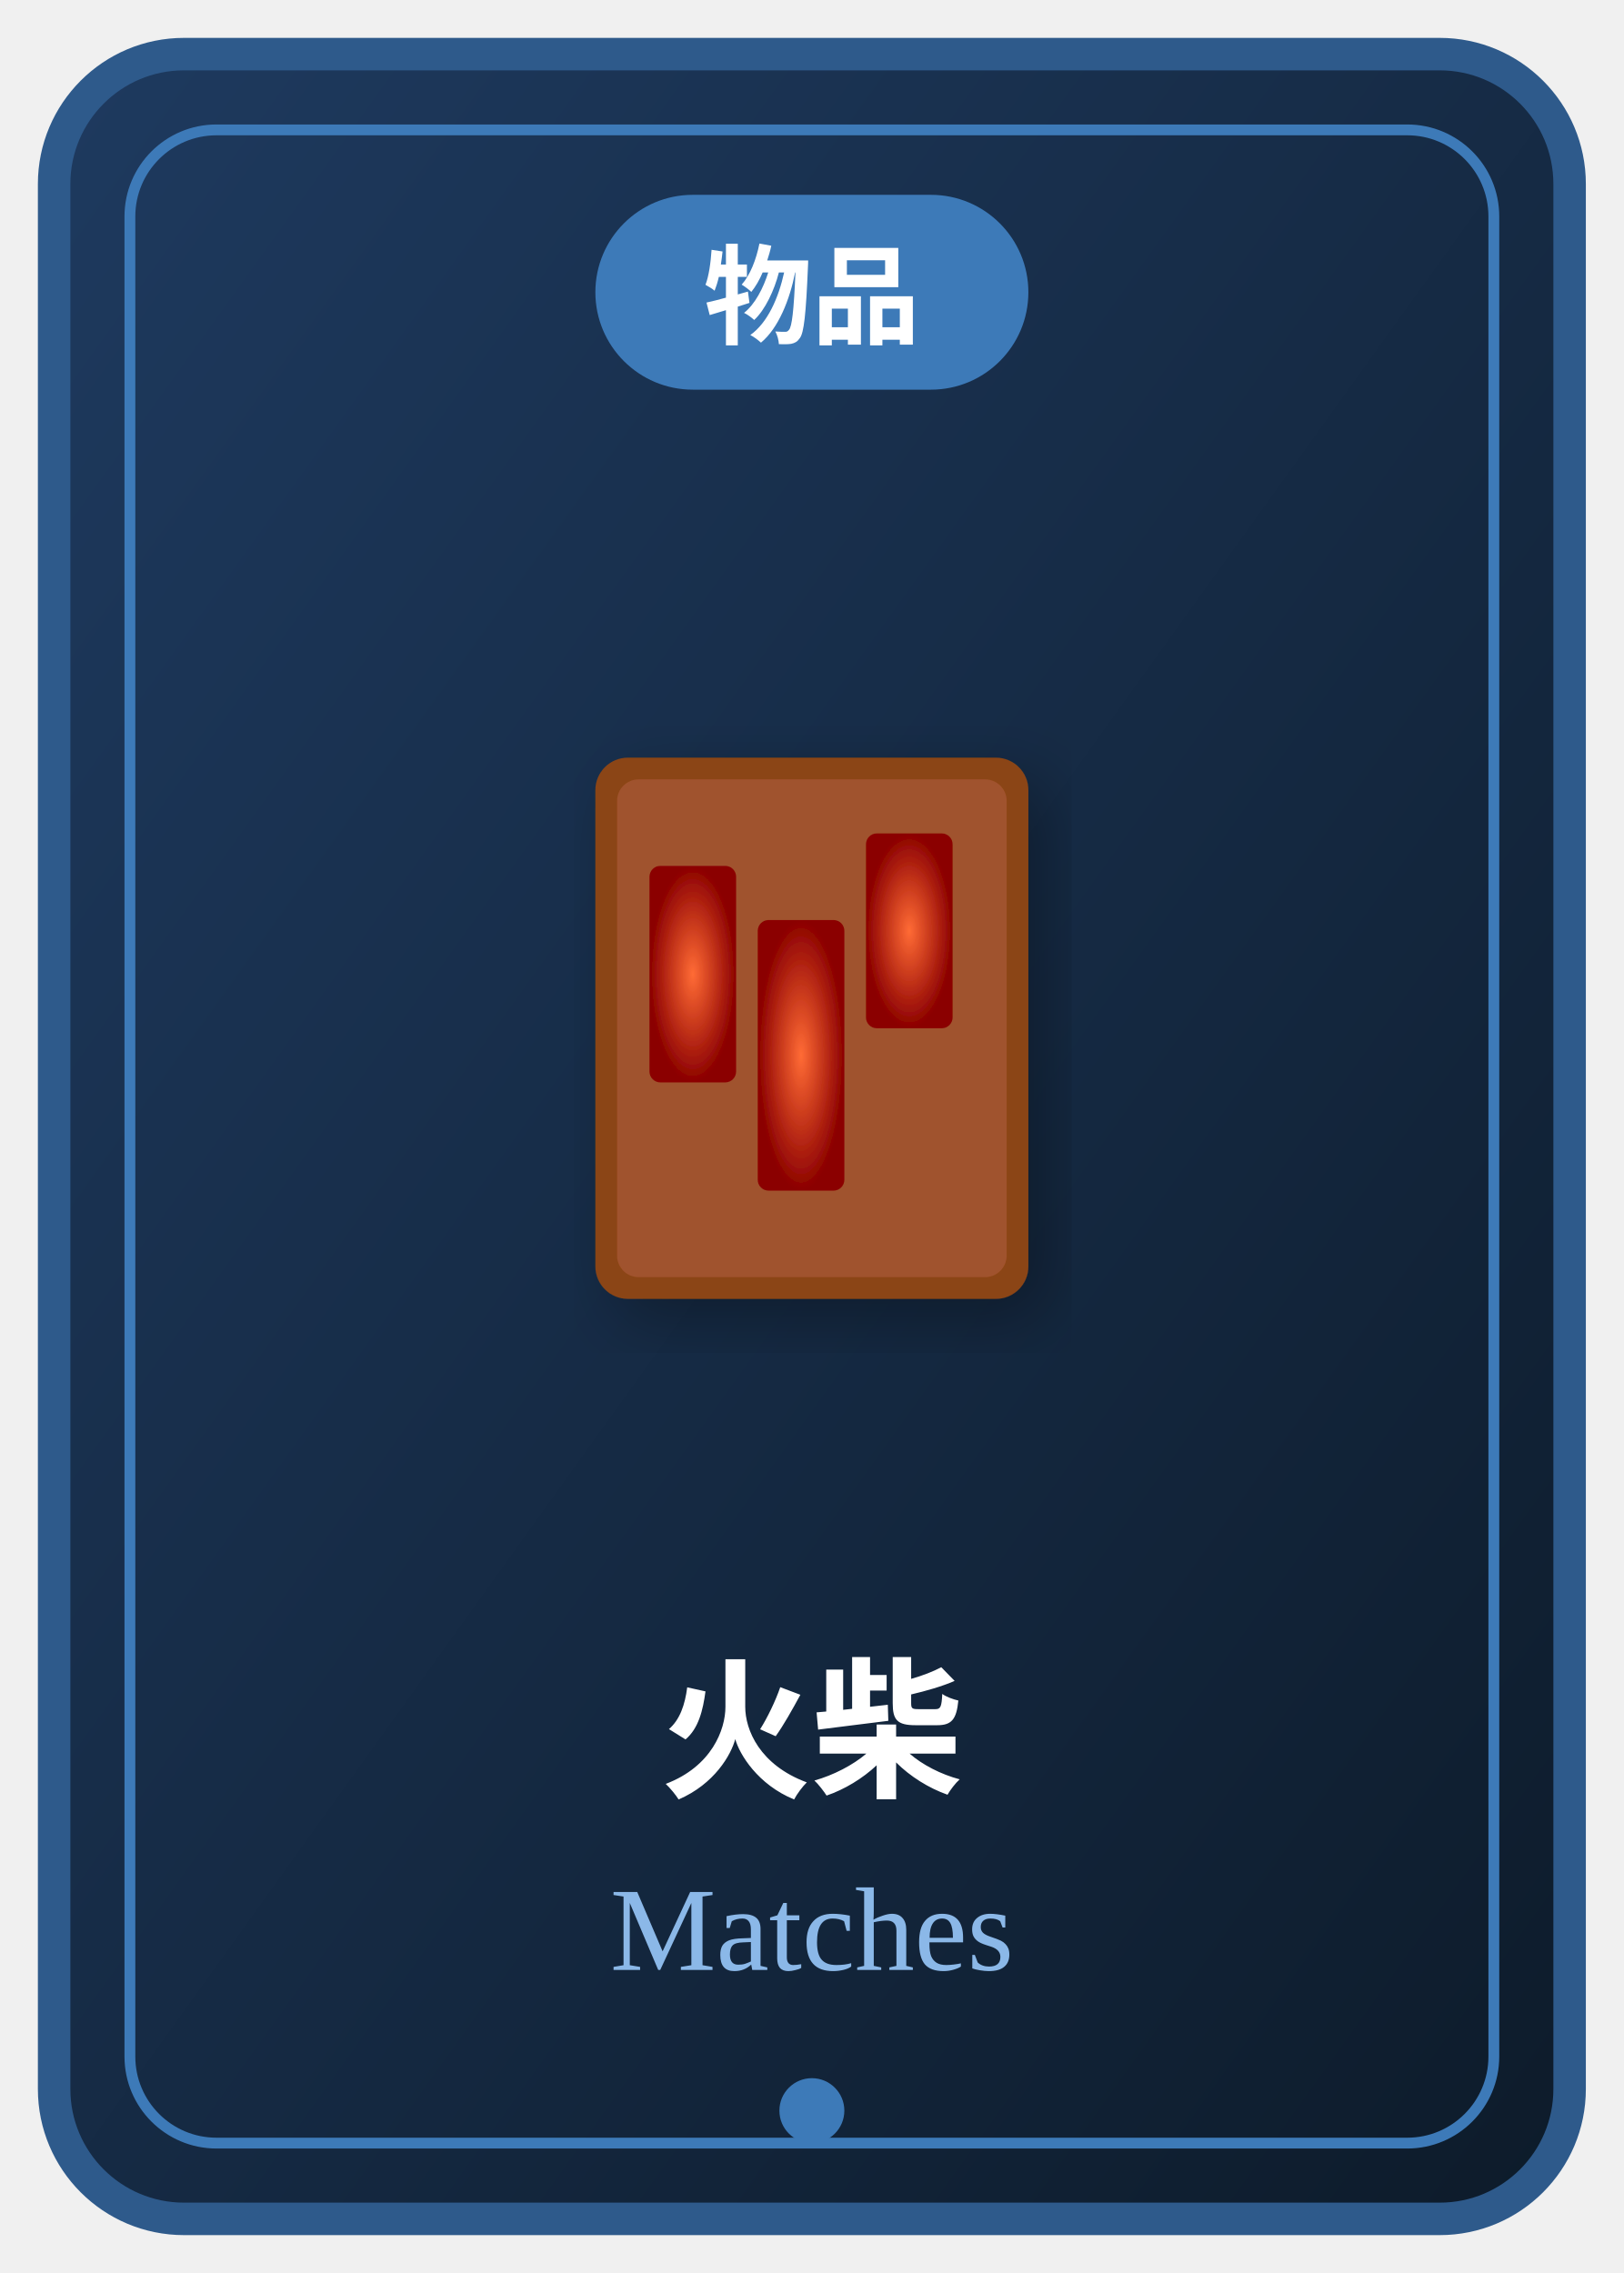
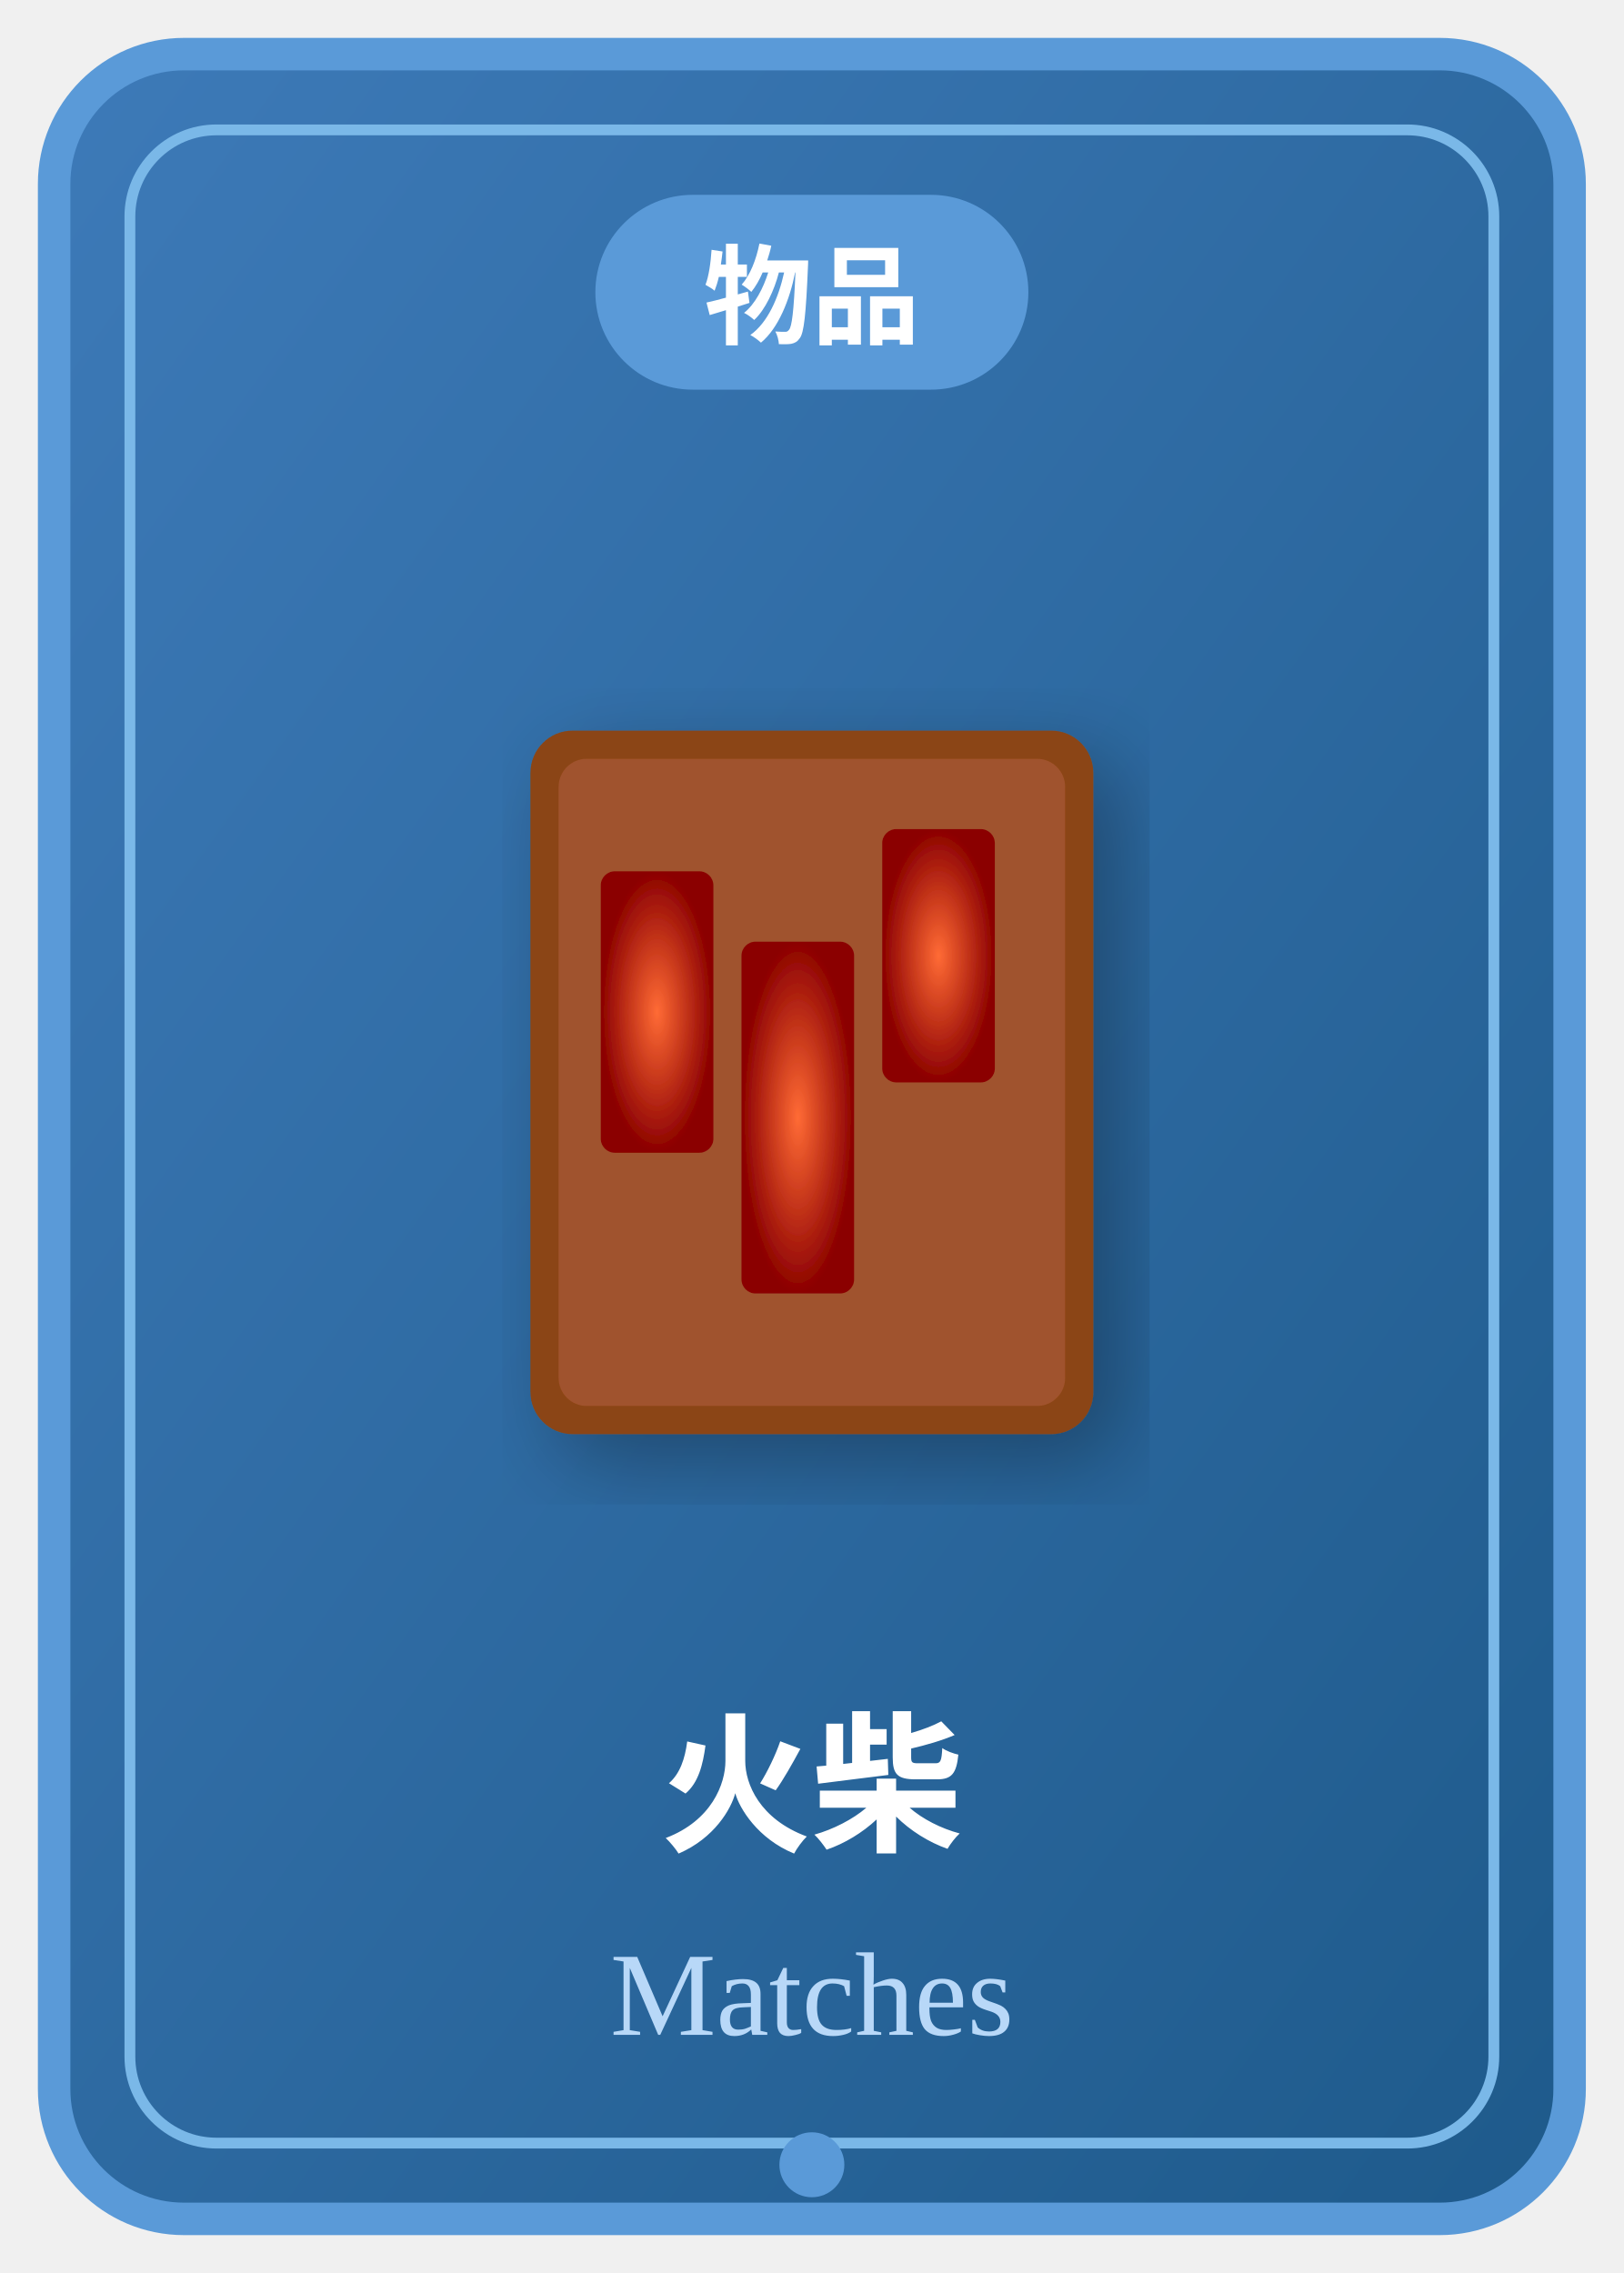
<svg xmlns="http://www.w3.org/2000/svg" viewBox="0 0 150 210" width="150" height="210">
  <defs>
    <linearGradient id="cardBg" x1="0%" y1="0%" x2="100%" y2="100%">
-       <stop offset="0%" style="stop-color:#1E3A5F" />
-       <stop offset="100%" style="stop-color:#0D1B2A" />
+       <stop offset="0%" style="stop-color:#3D7AB8" />
+       <stop offset="100%" style="stop-color:#1E5A8B" />
    </linearGradient>
    <radialGradient id="flameGrad" cx="50%" cy="50%" r="50%">
      <stop offset="0%" style="stop-color:#FF6B35" />
      <stop offset="100%" style="stop-color:#8B0000" />
    </radialGradient>
    <filter id="shadow">
      <feDropShadow dx="2" dy="2" stdDeviation="3" flood-opacity="0.3" />
    </filter>
  </defs>
-   <rect x="5" y="5" width="140" height="200" rx="12" fill="url(#cardBg)" stroke="#2E5A8B" stroke-width="3" />
-   <rect x="12" y="12" width="126" height="186" rx="8" fill="none" stroke="#3D7AB8" stroke-width="1" />
-   <rect x="55" y="18" width="40" height="18" rx="9" fill="#3D7AB8" />
+   <rect x="5" y="5" width="140" height="200" rx="12" fill="url(#cardBg)" stroke="#5A9AD8" stroke-width="3" />
+   <rect x="12" y="12" width="126" height="186" rx="8" fill="none" stroke="#7AB8E8" stroke-width="1" />
+   <rect x="55" y="18" width="40" height="18" rx="9" fill="#5A9AD8" />
  <text x="75" y="31" text-anchor="middle" font-size="10" fill="#FFF" font-weight="bold">物品</text>
-   <g transform="translate(75, 95)" filter="url(#shadow)">
+   <g transform="translate(75, 100) scale(1.3)" filter="url(#shadow)">
    <rect x="-20" y="-25" width="40" height="50" fill="#8B4513" rx="3" />
    <rect x="-18" y="-23" width="36" height="46" fill="#A0522D" rx="2" />
    <rect x="-15" y="-15" width="8" height="20" fill="url(#flameGrad)" rx="1" />
    <rect x="-5" y="-10" width="8" height="25" fill="url(#flameGrad)" rx="1" />
    <rect x="5" y="-18" width="8" height="18" fill="url(#flameGrad)" rx="1" />
  </g>
-   <text x="75" y="165" text-anchor="middle" font-size="14" fill="#FFF" font-weight="bold">火柴</text>
-   <text x="75" y="182" text-anchor="middle" font-size="11" fill="#8BB8E8">Matches</text>
-   <circle cx="75" cy="195" r="3" fill="#3D7AB8" />
+   <text x="75" y="170" text-anchor="middle" font-size="14" fill="#FFF" font-weight="bold">火柴</text>
+   <text x="75" y="188" text-anchor="middle" font-size="11" fill="#B8D8F8">Matches</text>
+   <circle cx="75" cy="200" r="3" fill="#5A9AD8" />
</svg>
